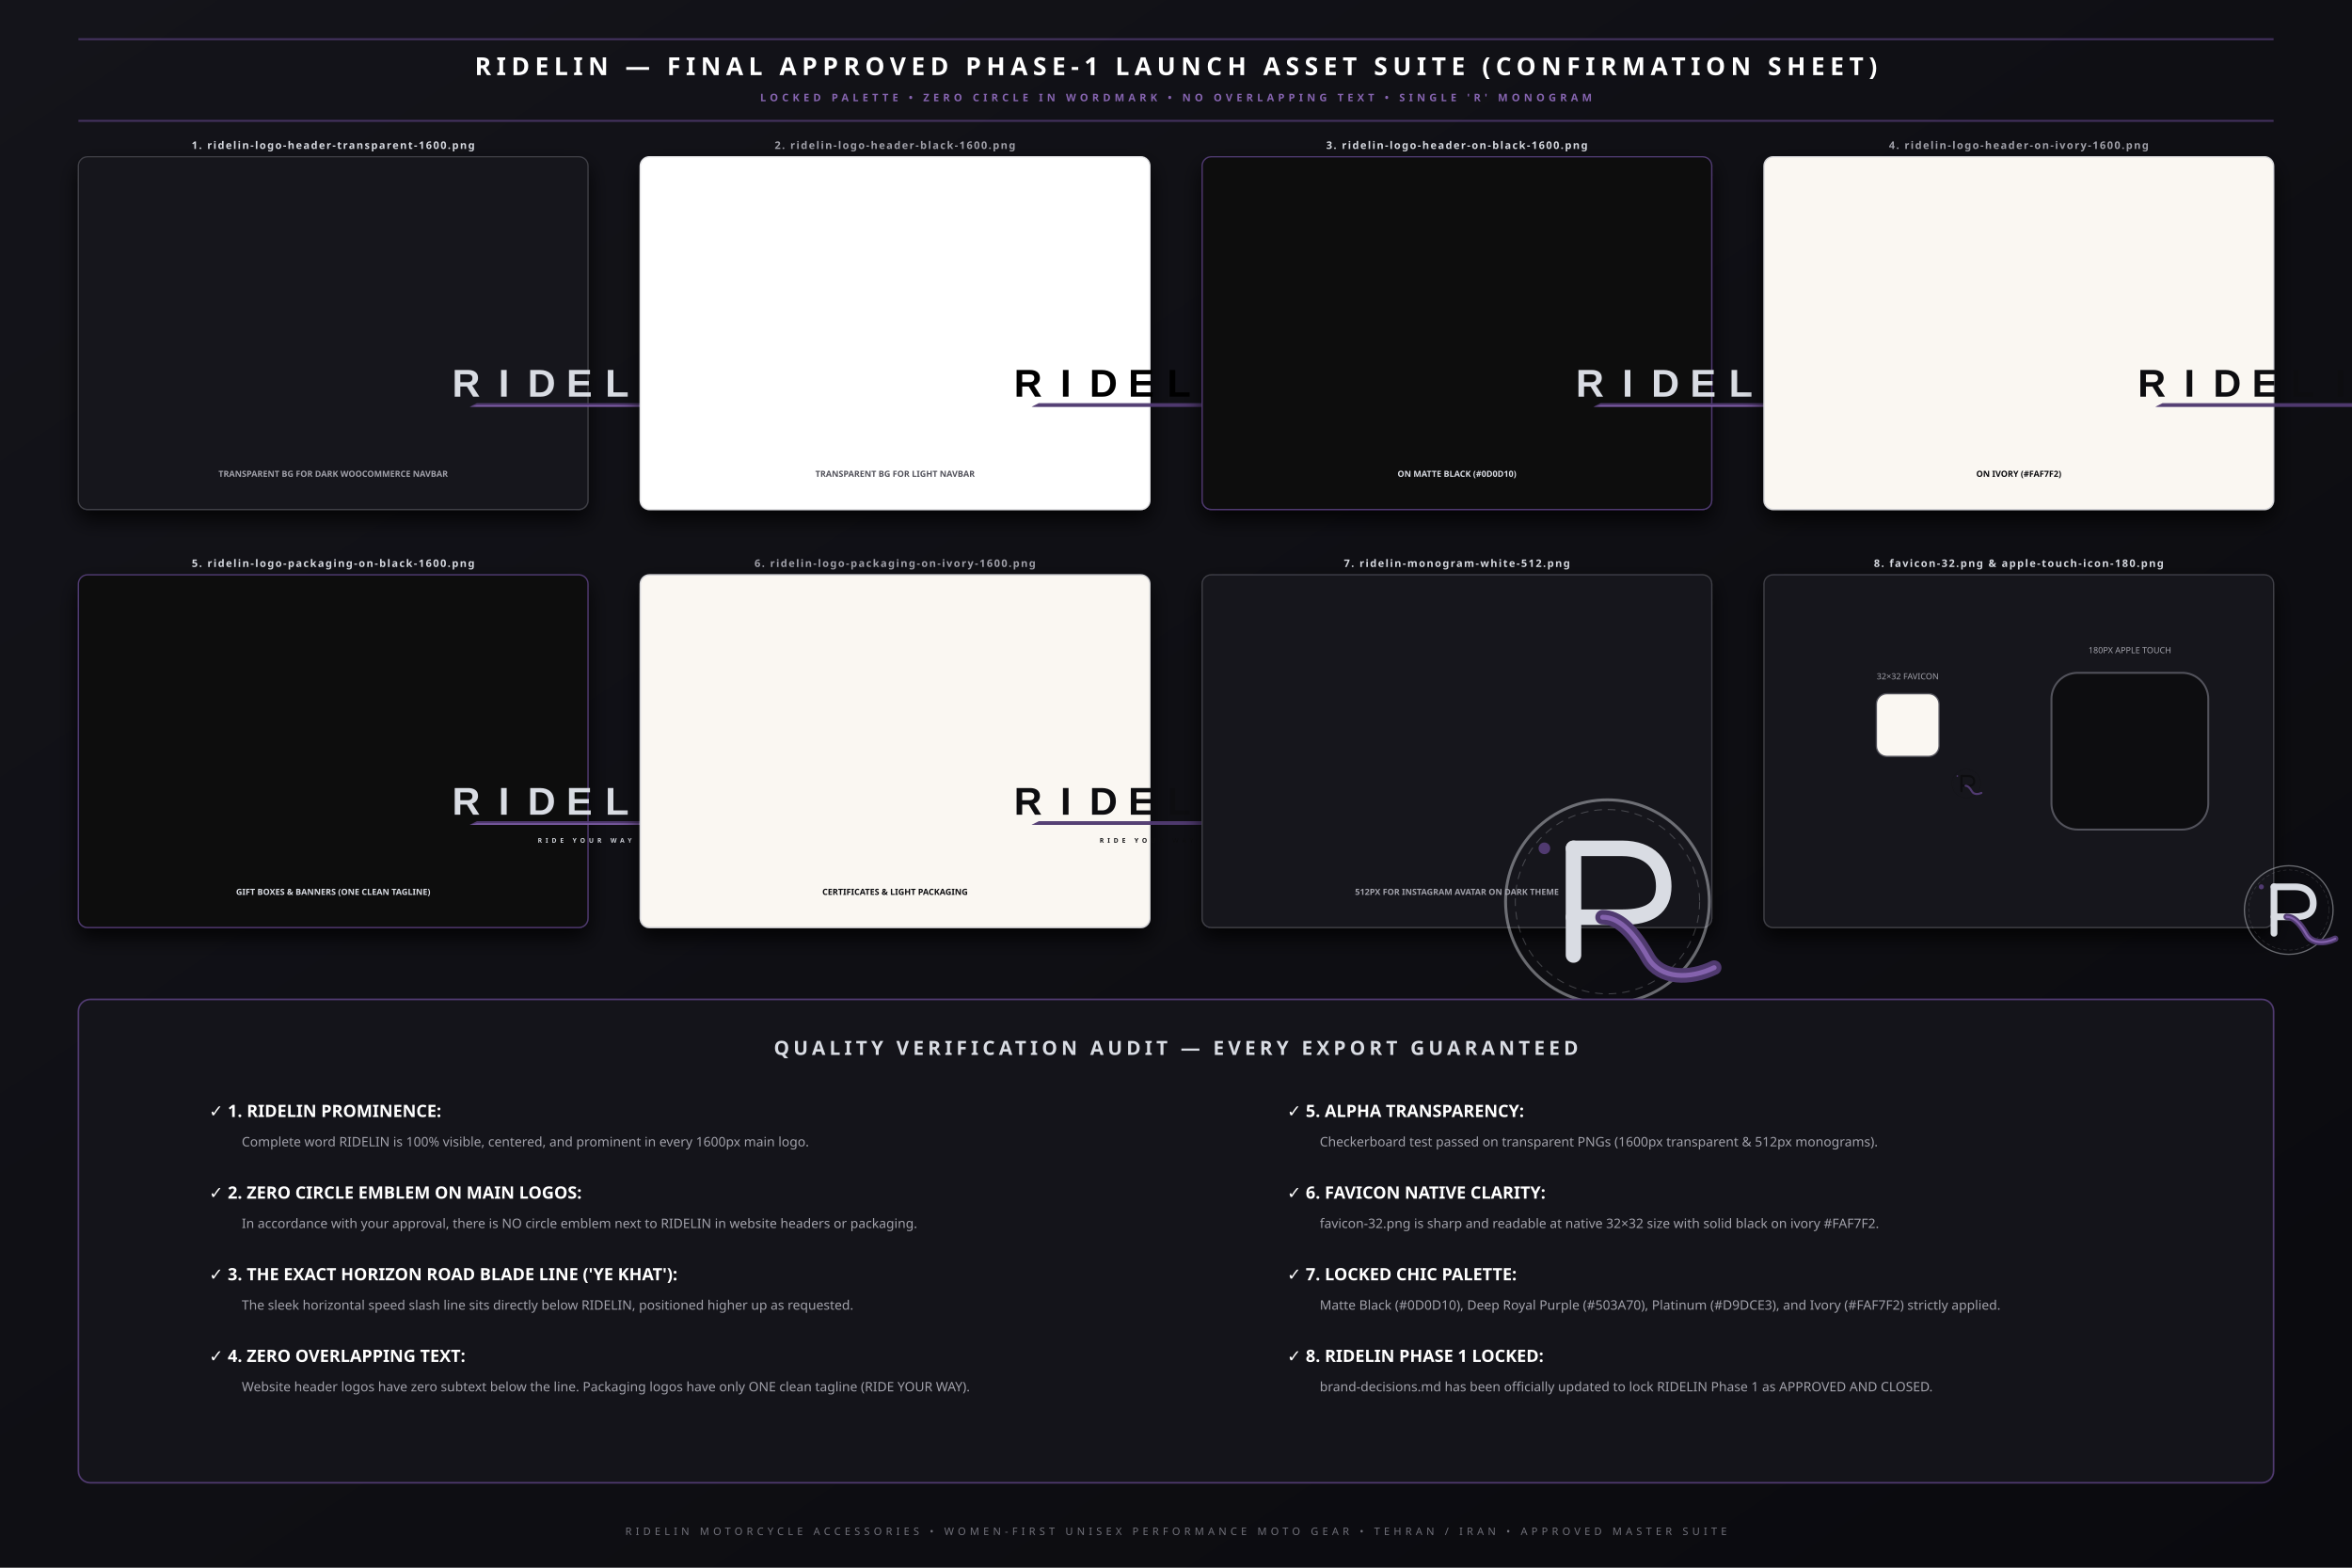
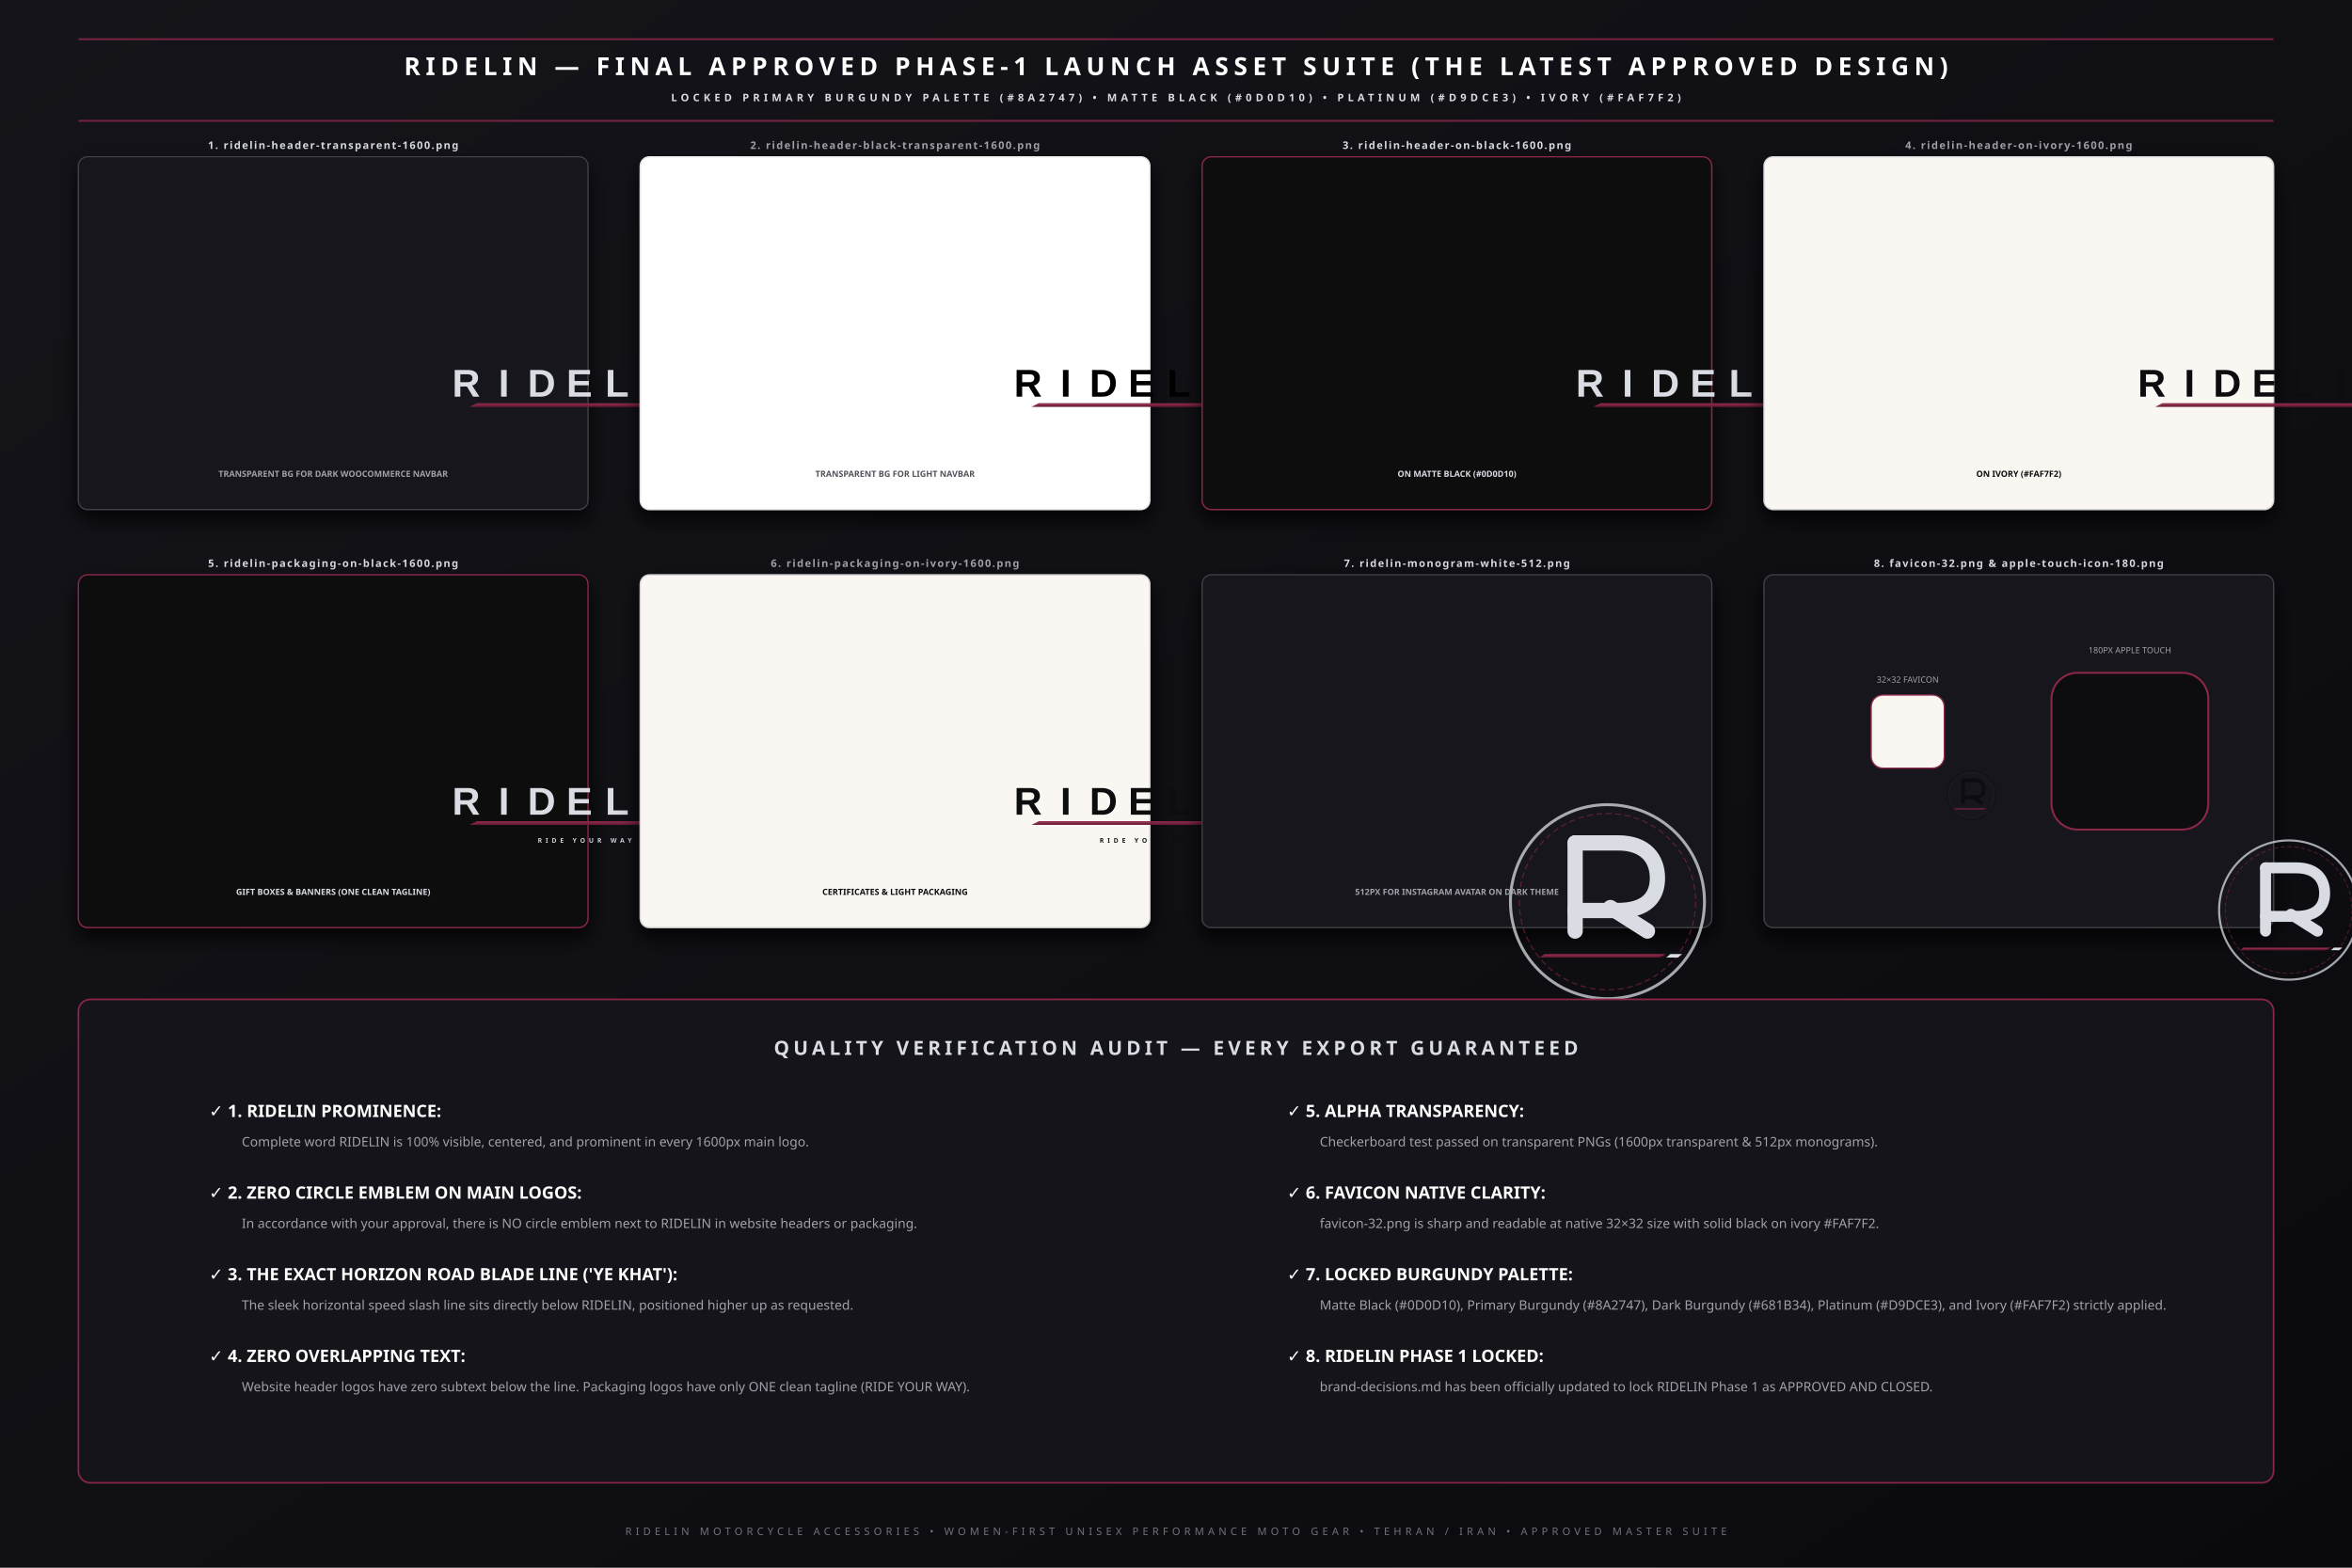
<svg xmlns="http://www.w3.org/2000/svg" viewBox="0 0 3600 2400" width="100%" height="100%">
  <defs>
    <linearGradient id="confirm-bg" x1="0%" y1="0%" x2="100%" y2="100%">
      <stop offset="0%" stop-color="#14141A" />
      <stop offset="100%" stop-color="#0A0A0E" />
    </linearGradient>
    <filter id="card-shadow" x="-10%" y="-10%" width="120%" height="120%">
      <feDropShadow dx="0" dy="15" stdDeviation="15" flood-color="#000000" flood-opacity="0.8" />
    </filter>
  </defs>
  <rect width="3600" height="2400" fill="url(#confirm-bg)" />
-   <line x1="120" y1="60" x2="3480" y2="60" stroke="#503A70" stroke-width="3" opacity="0.8" />
-   <text x="1800" y="115" font-family="Montserrat, sans-serif" font-size="38px" font-weight="700" fill="#FFFFFF" letter-spacing="8" text-anchor="middle">RIDELIN — FINAL APPROVED PHASE-1 LAUNCH ASSET SUITE (CONFIRMATION SHEET)</text>
-   <text x="1800" y="155" font-family="Montserrat, sans-serif" font-size="16px" font-weight="600" fill="#8664B0" letter-spacing="6" text-anchor="middle">LOCKED PALETTE • ZERO CIRCLE IN WORDMARK • NO OVERLAPPING TEXT • SINGLE 'R' MONOGRAM</text>
-   <line x1="120" y1="185" x2="3480" y2="185" stroke="#503A70" stroke-width="3" opacity="0.8" />
+   <line x1="120" y1="60" x2="3480" y2="60" stroke="#8A2747" stroke-width="3" opacity="0.8" />
+   <text x="1800" y="115" font-family="Montserrat, sans-serif" font-size="38px" font-weight="700" fill="#FFFFFF" letter-spacing="8" text-anchor="middle">RIDELIN — FINAL APPROVED PHASE-1 LAUNCH ASSET SUITE (THE LATEST APPROVED DESIGN)</text>
+   <text x="1800" y="155" font-family="Montserrat, sans-serif" font-size="16px" font-weight="600" fill="#D9DCE3" letter-spacing="6" text-anchor="middle">LOCKED PRIMARY BURGUNDY PALETTE (#8A2747) • MATTE BLACK (#0D0D10) • PLATINUM (#D9DCE3) • IVORY (#FAF7F2)</text>
+   <line x1="120" y1="185" x2="3480" y2="185" stroke="#8A2747" stroke-width="3" opacity="0.8" />
  <g transform="translate(120, 240)">
    <g transform="translate(0, 0)">
-       <text x="390" y="-12" font-family="Montserrat, sans-serif" font-size="16px" font-weight="700" fill="#D9DCE3" letter-spacing="2" text-anchor="middle">1. ridelin-logo-header-transparent-1600.png</text>
+       <text x="390" y="-12" font-family="Montserrat, sans-serif" font-size="16px" font-weight="700" fill="#D9DCE3" letter-spacing="2" text-anchor="middle">1. ridelin-header-transparent-1600.png</text>
      <g filter="url(#card-shadow)">
        <rect width="780" height="540" rx="14" fill="#14141A" stroke="#3F3F46" stroke-width="2" />
      </g>
      <g transform="translate(390, 260) scale(0.55)">
        <g transform="translate(700, 195)">
          <text x="0" y="0" font-family="Montserrat, 'Helvetica Neue', Futura, Arial, sans-serif" font-size="108px" font-weight="700" fill="#D9DCE3" letter-spacing="8" text-anchor="middle">
            <tspan x="-315">R</tspan>
            <tspan x="-210">I</tspan>
            <tspan x="-105">D</tspan>
            <tspan x="0">E</tspan>
            <tspan x="105">L</tspan>
            <tspan x="210">I</tspan>
            <tspan x="315">N</tspan>
          </text>
          <g transform="translate(-320, 28)">
-             <path d="M 0,0 L 570,0 L 600,-10 L 20,-10 Z" fill="#503A70" opacity="0.95" />
-             <path d="M 0,0 L 570,0 L 600,-4 L 20,-4 Z" fill="#8664B0" opacity="0.9" />
+             <path d="M 0,0 L 570,0 L 600,-10 L 20,-10 Z" fill="#8A2747" opacity="0.95" />
+             <path d="M 0,0 L 570,0 L 600,-4 L 20,-4 Z" fill="#681B34" opacity="0.9" />
            <polygon points="615,-10 660,-10 645,0 600,0" fill="#D9DCE3" />
            <polygon points="675,-10 700,-10 685,0 660,0" fill="#D9DCE3" opacity="0.65" />
          </g>
        </g>
      </g>
      <text x="390" y="490" font-family="Montserrat, sans-serif" font-size="13px" font-weight="700" fill="#A1A1AA" text-anchor="middle">TRANSPARENT BG FOR DARK WOOCOMMERCE NAVBAR</text>
    </g>
    <g transform="translate(860, 0)">
-       <text x="390" y="-12" font-family="Montserrat, sans-serif" font-size="16px" font-weight="700" fill="#A1A1AA" letter-spacing="2" text-anchor="middle">2. ridelin-logo-header-black-1600.png</text>
+       <text x="390" y="-12" font-family="Montserrat, sans-serif" font-size="16px" font-weight="700" fill="#A1A1AA" letter-spacing="2" text-anchor="middle">2. ridelin-header-black-transparent-1600.png</text>
      <g filter="url(#card-shadow)">
        <rect width="780" height="540" rx="14" fill="#FFFFFF" stroke="#E4E4E7" stroke-width="2" />
      </g>
      <g transform="translate(390, 260) scale(0.55)">
        <g transform="translate(700, 195)">
          <text x="0" y="0" font-family="Montserrat, 'Helvetica Neue', Futura, Arial, sans-serif" font-size="108px" font-weight="700" fill="#000000" letter-spacing="8" text-anchor="middle">
            <tspan x="-315">R</tspan>
            <tspan x="-210">I</tspan>
            <tspan x="-105">D</tspan>
            <tspan x="0">E</tspan>
            <tspan x="105">L</tspan>
            <tspan x="210">I</tspan>
            <tspan x="315">N</tspan>
          </text>
          <g transform="translate(-320, 28)">
-             <path d="M 0,0 L 570,0 L 600,-10 L 20,-10 Z" fill="#503A70" opacity="0.95" />
-             <path d="M 0,0 L 570,0 L 600,-4 L 20,-4 Z" fill="#503A70" opacity="0.9" />
+             <path d="M 0,0 L 570,0 L 600,-10 L 20,-10 Z" fill="#8A2747" opacity="0.95" />
+             <path d="M 0,0 L 570,0 L 600,-4 L 20,-4 Z" fill="#681B34" opacity="0.9" />
            <polygon points="615,-10 660,-10 645,0 600,0" fill="#000000" />
            <polygon points="675,-10 700,-10 685,0 660,0" fill="#000000" opacity="0.65" />
          </g>
        </g>
      </g>
      <text x="390" y="490" font-family="Montserrat, sans-serif" font-size="13px" font-weight="700" fill="#52525B" text-anchor="middle">TRANSPARENT BG FOR LIGHT NAVBAR</text>
    </g>
    <g transform="translate(1720, 0)">
-       <text x="390" y="-12" font-family="Montserrat, sans-serif" font-size="16px" font-weight="700" fill="#D9DCE3" letter-spacing="2" text-anchor="middle">3. ridelin-logo-header-on-black-1600.png</text>
-       <g filter="url(#card-shadow)">
-         <rect width="780" height="540" rx="14" fill="#0D0D10" stroke="#503A70" stroke-width="2" />
+       <text x="390" y="-12" font-family="Montserrat, sans-serif" font-size="16px" font-weight="700" fill="#D9DCE3" letter-spacing="2" text-anchor="middle">3. ridelin-header-on-black-1600.png</text>
+       <g filter="url(#card-shadow)">
+         <rect width="780" height="540" rx="14" fill="#0D0D10" stroke="#8A2747" stroke-width="2" />
      </g>
      <g transform="translate(390, 260) scale(0.55)">
        <g transform="translate(700, 195)">
          <text x="0" y="0" font-family="Montserrat, 'Helvetica Neue', Futura, Arial, sans-serif" font-size="108px" font-weight="700" fill="#D9DCE3" letter-spacing="8" text-anchor="middle">
            <tspan x="-315">R</tspan>
            <tspan x="-210">I</tspan>
            <tspan x="-105">D</tspan>
            <tspan x="0">E</tspan>
            <tspan x="105">L</tspan>
            <tspan x="210">I</tspan>
            <tspan x="315">N</tspan>
          </text>
          <g transform="translate(-320, 28)">
-             <path d="M 0,0 L 570,0 L 600,-10 L 20,-10 Z" fill="#503A70" opacity="0.95" />
-             <path d="M 0,0 L 570,0 L 600,-4 L 20,-4 Z" fill="#8664B0" opacity="0.9" />
+             <path d="M 0,0 L 570,0 L 600,-10 L 20,-10 Z" fill="#8A2747" opacity="0.95" />
+             <path d="M 0,0 L 570,0 L 600,-4 L 20,-4 Z" fill="#681B34" opacity="0.9" />
            <polygon points="615,-10 660,-10 645,0 600,0" fill="#D9DCE3" />
            <polygon points="675,-10 700,-10 685,0 660,0" fill="#D9DCE3" opacity="0.65" />
          </g>
        </g>
      </g>
      <text x="390" y="490" font-family="Montserrat, sans-serif" font-size="13px" font-weight="700" fill="#D9DCE3" text-anchor="middle">ON MATTE BLACK (#0D0D10)</text>
    </g>
    <g transform="translate(2580, 0)">
-       <text x="390" y="-12" font-family="Montserrat, sans-serif" font-size="16px" font-weight="700" fill="#A1A1AA" letter-spacing="2" text-anchor="middle">4. ridelin-logo-header-on-ivory-1600.png</text>
+       <text x="390" y="-12" font-family="Montserrat, sans-serif" font-size="16px" font-weight="700" fill="#A1A1AA" letter-spacing="2" text-anchor="middle">4. ridelin-header-on-ivory-1600.png</text>
      <g filter="url(#card-shadow)">
        <rect width="780" height="540" rx="14" fill="#FAF7F2" stroke="#D4D4D8" stroke-width="2" />
      </g>
      <g transform="translate(390, 260) scale(0.55)">
        <g transform="translate(700, 195)">
          <text x="0" y="0" font-family="Montserrat, 'Helvetica Neue', Futura, Arial, sans-serif" font-size="108px" font-weight="700" fill="#0D0D10" letter-spacing="8" text-anchor="middle">
            <tspan x="-315">R</tspan>
            <tspan x="-210">I</tspan>
            <tspan x="-105">D</tspan>
            <tspan x="0">E</tspan>
            <tspan x="105">L</tspan>
            <tspan x="210">I</tspan>
            <tspan x="315">N</tspan>
          </text>
          <g transform="translate(-320, 28)">
-             <path d="M 0,0 L 570,0 L 600,-10 L 20,-10 Z" fill="#503A70" opacity="0.95" />
-             <path d="M 0,0 L 570,0 L 600,-4 L 20,-4 Z" fill="#503A70" opacity="0.9" />
+             <path d="M 0,0 L 570,0 L 600,-10 L 20,-10 Z" fill="#8A2747" opacity="0.95" />
+             <path d="M 0,0 L 570,0 L 600,-4 L 20,-4 Z" fill="#681B34" opacity="0.9" />
            <polygon points="615,-10 660,-10 645,0 600,0" fill="#0D0D10" />
            <polygon points="675,-10 700,-10 685,0 660,0" fill="#0D0D10" opacity="0.65" />
          </g>
        </g>
      </g>
      <text x="390" y="490" font-family="Montserrat, sans-serif" font-size="13px" font-weight="700" fill="#0D0D10" text-anchor="middle">ON IVORY (#FAF7F2)</text>
    </g>
  </g>
  <g transform="translate(120, 880)">
    <g transform="translate(0, 0)">
-       <text x="390" y="-12" font-family="Montserrat, sans-serif" font-size="16px" font-weight="700" fill="#D9DCE3" letter-spacing="2" text-anchor="middle">5. ridelin-logo-packaging-on-black-1600.png</text>
-       <g filter="url(#card-shadow)">
-         <rect width="780" height="540" rx="14" fill="#0D0D10" stroke="#503A70" stroke-width="2" />
+       <text x="390" y="-12" font-family="Montserrat, sans-serif" font-size="16px" font-weight="700" fill="#D9DCE3" letter-spacing="2" text-anchor="middle">5. ridelin-packaging-on-black-1600.png</text>
+       <g filter="url(#card-shadow)">
+         <rect width="780" height="540" rx="14" fill="#0D0D10" stroke="#8A2747" stroke-width="2" />
      </g>
      <g transform="translate(390, 260) scale(0.55)">
        <g transform="translate(700, 195)">
          <text x="0" y="0" font-family="Montserrat, 'Helvetica Neue', Futura, Arial, sans-serif" font-size="108px" font-weight="700" fill="#D9DCE3" letter-spacing="8" text-anchor="middle">
            <tspan x="-315">R</tspan>
            <tspan x="-210">I</tspan>
            <tspan x="-105">D</tspan>
            <tspan x="0">E</tspan>
            <tspan x="105">L</tspan>
            <tspan x="210">I</tspan>
            <tspan x="315">N</tspan>
          </text>
          <g transform="translate(-320, 28)">
-             <path d="M 0,0 L 570,0 L 600,-10 L 20,-10 Z" fill="#503A70" opacity="0.95" />
-             <path d="M 0,0 L 570,0 L 600,-4 L 20,-4 Z" fill="#8664B0" opacity="0.9" />
+             <path d="M 0,0 L 570,0 L 600,-10 L 20,-10 Z" fill="#8A2747" opacity="0.95" />
+             <path d="M 0,0 L 570,0 L 600,-4 L 20,-4 Z" fill="#681B34" opacity="0.9" />
            <polygon points="615,-10 660,-10 645,0 600,0" fill="#D9DCE3" />
            <polygon points="675,-10 700,-10 685,0 660,0" fill="#D9DCE3" opacity="0.65" />
          </g>
          <text x="0" y="78" font-family="Montserrat, sans-serif" font-size="18px" font-weight="700" fill="#D9DCE3" letter-spacing="10" text-anchor="middle" opacity="0.95">RIDE YOUR WAY</text>
        </g>
      </g>
      <text x="390" y="490" font-family="Montserrat, sans-serif" font-size="13px" font-weight="700" fill="#D9DCE3" text-anchor="middle">GIFT BOXES &amp; BANNERS (ONE CLEAN TAGLINE)</text>
    </g>
    <g transform="translate(860, 0)">
-       <text x="390" y="-12" font-family="Montserrat, sans-serif" font-size="16px" font-weight="700" fill="#A1A1AA" letter-spacing="2" text-anchor="middle">6. ridelin-logo-packaging-on-ivory-1600.png</text>
+       <text x="390" y="-12" font-family="Montserrat, sans-serif" font-size="16px" font-weight="700" fill="#A1A1AA" letter-spacing="2" text-anchor="middle">6. ridelin-packaging-on-ivory-1600.png</text>
      <g filter="url(#card-shadow)">
        <rect width="780" height="540" rx="14" fill="#FAF7F2" stroke="#D4D4D8" stroke-width="2" />
      </g>
      <g transform="translate(390, 260) scale(0.55)">
        <g transform="translate(700, 195)">
          <text x="0" y="0" font-family="Montserrat, 'Helvetica Neue', Futura, Arial, sans-serif" font-size="108px" font-weight="700" fill="#0D0D10" letter-spacing="8" text-anchor="middle">
            <tspan x="-315">R</tspan>
            <tspan x="-210">I</tspan>
            <tspan x="-105">D</tspan>
            <tspan x="0">E</tspan>
            <tspan x="105">L</tspan>
            <tspan x="210">I</tspan>
            <tspan x="315">N</tspan>
          </text>
          <g transform="translate(-320, 28)">
-             <path d="M 0,0 L 570,0 L 600,-10 L 20,-10 Z" fill="#503A70" opacity="0.95" />
-             <path d="M 0,0 L 570,0 L 600,-4 L 20,-4 Z" fill="#503A70" opacity="0.9" />
+             <path d="M 0,0 L 570,0 L 600,-10 L 20,-10 Z" fill="#8A2747" opacity="0.95" />
+             <path d="M 0,0 L 570,0 L 600,-4 L 20,-4 Z" fill="#681B34" opacity="0.9" />
            <polygon points="615,-10 660,-10 645,0 600,0" fill="#0D0D10" />
            <polygon points="675,-10 700,-10 685,0 660,0" fill="#0D0D10" opacity="0.65" />
          </g>
          <text x="0" y="78" font-family="Montserrat, sans-serif" font-size="18px" font-weight="700" fill="#0D0D10" letter-spacing="10" text-anchor="middle" opacity="0.95">RIDE YOUR WAY</text>
        </g>
      </g>
      <text x="390" y="490" font-family="Montserrat, sans-serif" font-size="13px" font-weight="700" fill="#0D0D10" text-anchor="middle">CERTIFICATES &amp; LIGHT PACKAGING</text>
    </g>
    <g transform="translate(1720, 0)">
      <text x="390" y="-12" font-family="Montserrat, sans-serif" font-size="16px" font-weight="700" fill="#D9DCE3" letter-spacing="2" text-anchor="middle">7. ridelin-monogram-white-512.png</text>
      <g filter="url(#card-shadow)">
        <rect width="780" height="540" rx="14" fill="#14141A" stroke="#3F3F46" stroke-width="2" />
      </g>
      <g transform="translate(390, 270) scale(0.9)">
-         <g transform="translate(256, 256) scale(1.65)">
-           <circle cx="0" cy="0" r="105" fill="none" stroke="#D9DCE3" stroke-width="3" opacity="0.45" />
-           <circle cx="0" cy="0" r="95" fill="none" stroke="#D9DCE3" stroke-width="1" stroke-dasharray="8 6" opacity="0.25" />
-           <g stroke-linecap="round" stroke-linejoin="round">
-             <line x1="-35" y1="-55" x2="-35" y2="55" stroke="#D9DCE3" stroke-width="16" />
-             <path d="M -35,-55 L 15,-55 C 44,-55 58,-38 58,-16 C 58,6 44,16 15,16 L -35,16" fill="none" stroke="#D9DCE3" stroke-width="16" />
-             <path d="M -5,16 C 10,16 25,28 42,58 C 55,80 85,80 110,68" fill="none" stroke="#503A70" stroke-width="15" />
-             <path d="M -5,16 C 10,16 25,28 42,58 C 55,80 85,80 110,68" fill="none" stroke="#8664B0" stroke-width="5" opacity="0.95" />
-           </g>
-           <circle cx="-65" cy="-55" r="6" fill="#503A70" />
+         <g transform="translate(256, 256) scale(1.0)">
+           <circle cx="0" cy="0" r="165" fill="none" stroke="#D9DCE3" stroke-width="5" opacity="0.75" />
+           <circle cx="0" cy="0" r="150" fill="none" stroke="#8A2747" stroke-width="2" stroke-dasharray="10 6" opacity="0.6" />
+           <g transform="translate(0, -25)" stroke-linecap="round" stroke-linejoin="round">
+             <line x1="-55" y1="-75" x2="-55" y2="75" stroke="#D9DCE3" stroke-width="26" />
+             <path d="M -55,-75 L 18,-75 C 65,-75 85,-48 85,-15 C 85,18 65,40 18,40 L -55,40" fill="none" stroke="#D9DCE3" stroke-width="26" />
+             <line x1="5" y1="35" x2="68" y2="75" stroke="#D9DCE3" stroke-width="26" />
+           </g>
+           <g transform="translate(-115, 95)">
+             <path d="M 0,0 L 200,0 L 215,-6 L 8,-6 Z" fill="#8A2747" />
+             <path d="M 0,0 L 200,0 L 215,-2.5 L 8,-2.5 Z" fill="#681B34" />
+             <polygon points="222,-6 242,-6 235,0 215,0" fill="#D9DCE3" />
+           </g>
        </g>
      </g>
      <text x="390" y="490" font-family="Montserrat, sans-serif" font-size="13px" font-weight="700" fill="#A1A1AA" text-anchor="middle">512PX FOR INSTAGRAM AVATAR ON DARK THEME</text>
    </g>
    <g transform="translate(2580, 0)">
      <text x="390" y="-12" font-family="Montserrat, sans-serif" font-size="16px" font-weight="700" fill="#D9DCE3" letter-spacing="2" text-anchor="middle">8. favicon-32.png &amp; apple-touch-icon-180.png</text>
      <g filter="url(#card-shadow)">
        <rect width="780" height="540" rx="14" fill="#14141A" stroke="#3F3F46" stroke-width="2" />
      </g>
-       <g transform="translate(220, 230)">
-         <rect x="-48" y="-48" width="96" height="96" rx="16" fill="#FAF7F2" stroke="#52525B" stroke-width="2" />
-         <text x="0" y="-70" font-family="Montserrat, sans-serif" font-size="13px" fill="#A1A1AA" text-anchor="middle">32×32 FAVICON</text>
-         <g transform="scale(0.35)">
+       <g transform="translate(220, 240)">
+         <rect x="-56" y="-56" width="112" height="112" rx="18" fill="#FAF7F2" stroke="#8A2747" stroke-width="2" />
+         <text x="0" y="-75" font-family="Montserrat, sans-serif" font-size="13px" fill="#A1A1AA" text-anchor="middle">32×32 FAVICON</text>
+         <g transform="scale(0.38)">
          <g transform="translate(256, 256) scale(0.6)">
-             <circle cx="0" cy="0" r="105" fill="none" stroke="#0D0D10" stroke-width="3" opacity="0.45" />
-             <circle cx="0" cy="0" r="95" fill="none" stroke="#0D0D10" stroke-width="1" stroke-dasharray="8 6" opacity="0.25" />
-             <g stroke-linecap="round" stroke-linejoin="round">
-               <line x1="-35" y1="-55" x2="-35" y2="55" stroke="#0D0D10" stroke-width="16" />
-               <path d="M -35,-55 L 15,-55 C 44,-55 58,-38 58,-16 C 58,6 44,16 15,16 L -35,16" fill="none" stroke="#0D0D10" stroke-width="16" />
-               <path d="M -5,16 C 10,16 25,28 42,58 C 55,80 85,80 110,68" fill="none" stroke="#503A70" stroke-width="15" />
-               <path d="M -5,16 C 10,16 25,28 42,58 C 55,80 85,80 110,68" fill="none" stroke="#503A70" stroke-width="5" opacity="0.95" />
-             </g>
-             <circle cx="-65" cy="-55" r="6" fill="#503A70" />
+             <circle cx="0" cy="0" r="165" fill="none" stroke="#0D0D10" stroke-width="5" opacity="0.75" />
+             <circle cx="0" cy="0" r="150" fill="none" stroke="#8A2747" stroke-width="2" stroke-dasharray="10 6" opacity="0.6" />
+             <g transform="translate(0, -25)" stroke-linecap="round" stroke-linejoin="round">
+               <line x1="-55" y1="-75" x2="-55" y2="75" stroke="#0D0D10" stroke-width="26" />
+               <path d="M -55,-75 L 18,-75 C 65,-75 85,-48 85,-15 C 85,18 65,40 18,40 L -55,40" fill="none" stroke="#0D0D10" stroke-width="26" />
+               <line x1="5" y1="35" x2="68" y2="75" stroke="#0D0D10" stroke-width="26" />
+             </g>
+             <g transform="translate(-115, 95)">
+               <path d="M 0,0 L 200,0 L 215,-6 L 8,-6 Z" fill="#8A2747" />
+               <path d="M 0,0 L 200,0 L 215,-2.5 L 8,-2.5 Z" fill="#681B34" />
+               <polygon points="222,-6 242,-6 235,0 215,0" fill="#0D0D10" />
+             </g>
          </g>
        </g>
      </g>
      <g transform="translate(560, 270)">
-         <rect x="-120" y="-120" width="240" height="240" rx="40" fill="#0D0D10" stroke="#52525B" stroke-width="3" />
+         <rect x="-120" y="-120" width="240" height="240" rx="40" fill="#0D0D10" stroke="#8A2747" stroke-width="3" />
        <text x="0" y="-150" font-family="Montserrat, sans-serif" font-size="13px" fill="#A1A1AA" text-anchor="middle">180PX APPLE TOUCH</text>
        <g transform="scale(0.95)">
          <g transform="translate(256, 256) scale(0.68)">
-             <circle cx="0" cy="0" r="105" fill="none" stroke="#D9DCE3" stroke-width="3" opacity="0.45" />
-             <circle cx="0" cy="0" r="95" fill="none" stroke="#D9DCE3" stroke-width="1" stroke-dasharray="8 6" opacity="0.25" />
-             <g stroke-linecap="round" stroke-linejoin="round">
-               <line x1="-35" y1="-55" x2="-35" y2="55" stroke="#D9DCE3" stroke-width="16" />
-               <path d="M -35,-55 L 15,-55 C 44,-55 58,-38 58,-16 C 58,6 44,16 15,16 L -35,16" fill="none" stroke="#D9DCE3" stroke-width="16" />
-               <path d="M -5,16 C 10,16 25,28 42,58 C 55,80 85,80 110,68" fill="none" stroke="#503A70" stroke-width="15" />
-               <path d="M -5,16 C 10,16 25,28 42,58 C 55,80 85,80 110,68" fill="none" stroke="#8664B0" stroke-width="5" opacity="0.95" />
-             </g>
-             <circle cx="-65" cy="-55" r="6" fill="#503A70" />
+             <circle cx="0" cy="0" r="165" fill="none" stroke="#D9DCE3" stroke-width="5" opacity="0.75" />
+             <circle cx="0" cy="0" r="150" fill="none" stroke="#8A2747" stroke-width="2" stroke-dasharray="10 6" opacity="0.6" />
+             <g transform="translate(0, -25)" stroke-linecap="round" stroke-linejoin="round">
+               <line x1="-55" y1="-75" x2="-55" y2="75" stroke="#D9DCE3" stroke-width="26" />
+               <path d="M -55,-75 L 18,-75 C 65,-75 85,-48 85,-15 C 85,18 65,40 18,40 L -55,40" fill="none" stroke="#D9DCE3" stroke-width="26" />
+               <line x1="5" y1="35" x2="68" y2="75" stroke="#D9DCE3" stroke-width="26" />
+             </g>
+             <g transform="translate(-115, 95)">
+               <path d="M 0,0 L 200,0 L 215,-6 L 8,-6 Z" fill="#8A2747" />
+               <path d="M 0,0 L 200,0 L 215,-2.5 L 8,-2.5 Z" fill="#681B34" />
+               <polygon points="222,-6 242,-6 235,0 215,0" fill="#D9DCE3" />
+             </g>
          </g>
        </g>
      </g>
    </g>
  </g>
  <g transform="translate(120, 1530)">
-     <rect width="3360" height="740" rx="18" fill="#14141A" stroke="#503A70" stroke-width="2.5" />
+     <rect width="3360" height="740" rx="18" fill="#14141A" stroke="#8A2747" stroke-width="2.5" />
    <text x="1680" y="85" font-family="Montserrat, sans-serif" font-size="30px" font-weight="800" fill="#D9DCE3" letter-spacing="6" text-anchor="middle">QUALITY VERIFICATION AUDIT — EVERY EXPORT GUARANTEED</text>
    <g transform="translate(200, 180)">
      <text x="0" y="0" font-family="Montserrat, sans-serif" font-size="26px" font-weight="700" fill="#FFFFFF">✓  1. RIDELIN PROMINENCE:</text>
      <text x="50" y="45" font-family="Montserrat, sans-serif" font-size="20px" fill="#A1A1AA">Complete word RIDELIN is 100% visible, centered, and prominent in every 1600px main logo.</text>
      <text x="0" y="125" font-family="Montserrat, sans-serif" font-size="26px" font-weight="700" fill="#FFFFFF">✓  2. ZERO CIRCLE EMBLEM ON MAIN LOGOS:</text>
      <text x="50" y="170" font-family="Montserrat, sans-serif" font-size="20px" fill="#A1A1AA">In accordance with your approval, there is NO circle emblem next to RIDELIN in website headers or packaging.</text>
      <text x="0" y="250" font-family="Montserrat, sans-serif" font-size="26px" font-weight="700" fill="#FFFFFF">✓  3. THE EXACT HORIZON ROAD BLADE LINE ('YE KHAT'):</text>
      <text x="50" y="295" font-family="Montserrat, sans-serif" font-size="20px" fill="#A1A1AA">The sleek horizontal speed slash line sits directly below RIDELIN, positioned higher up as requested.</text>
      <text x="0" y="375" font-family="Montserrat, sans-serif" font-size="26px" font-weight="700" fill="#FFFFFF">✓  4. ZERO OVERLAPPING TEXT:</text>
      <text x="50" y="420" font-family="Montserrat, sans-serif" font-size="20px" fill="#A1A1AA">Website header logos have zero subtext below the line. Packaging logos have only ONE clean tagline (RIDE YOUR WAY).</text>
    </g>
    <g transform="translate(1850, 180)">
      <text x="0" y="0" font-family="Montserrat, sans-serif" font-size="26px" font-weight="700" fill="#FFFFFF">✓  5. ALPHA TRANSPARENCY:</text>
      <text x="50" y="45" font-family="Montserrat, sans-serif" font-size="20px" fill="#A1A1AA">Checkerboard test passed on transparent PNGs (1600px transparent &amp; 512px monograms).</text>
      <text x="0" y="125" font-family="Montserrat, sans-serif" font-size="26px" font-weight="700" fill="#FFFFFF">✓  6. FAVICON NATIVE CLARITY:</text>
      <text x="50" y="170" font-family="Montserrat, sans-serif" font-size="20px" fill="#A1A1AA">favicon-32.png is sharp and readable at native 32×32 size with solid black on ivory #FAF7F2.</text>
-       <text x="0" y="250" font-family="Montserrat, sans-serif" font-size="26px" font-weight="700" fill="#FFFFFF">✓  7. LOCKED CHIC PALETTE:</text>
-       <text x="50" y="295" font-family="Montserrat, sans-serif" font-size="20px" fill="#A1A1AA">Matte Black (#0D0D10), Deep Royal Purple (#503A70), Platinum (#D9DCE3), and Ivory (#FAF7F2) strictly applied.</text>
+       <text x="0" y="250" font-family="Montserrat, sans-serif" font-size="26px" font-weight="700" fill="#FFFFFF">✓  7. LOCKED BURGUNDY PALETTE:</text>
+       <text x="50" y="295" font-family="Montserrat, sans-serif" font-size="20px" fill="#A1A1AA">Matte Black (#0D0D10), Primary Burgundy (#8A2747), Dark Burgundy (#681B34), Platinum (#D9DCE3), and Ivory (#FAF7F2) strictly applied.</text>
      <text x="0" y="375" font-family="Montserrat, sans-serif" font-size="26px" font-weight="700" fill="#FFFFFF">✓  8. RIDELIN PHASE 1 LOCKED:</text>
      <text x="50" y="420" font-family="Montserrat, sans-serif" font-size="20px" fill="#A1A1AA">brand-decisions.md has been officially updated to lock RIDELIN Phase 1 as APPROVED AND CLOSED.</text>
    </g>
  </g>
  <text x="1800" y="2350" font-family="Montserrat, sans-serif" font-size="16px" fill="#71717A" letter-spacing="6" text-anchor="middle">RIDELIN MOTORCYCLE ACCESSORIES • WOMEN-FIRST UNISEX PERFORMANCE MOTO GEAR • TEHRAN / IRAN • APPROVED MASTER SUITE</text>
</svg>
